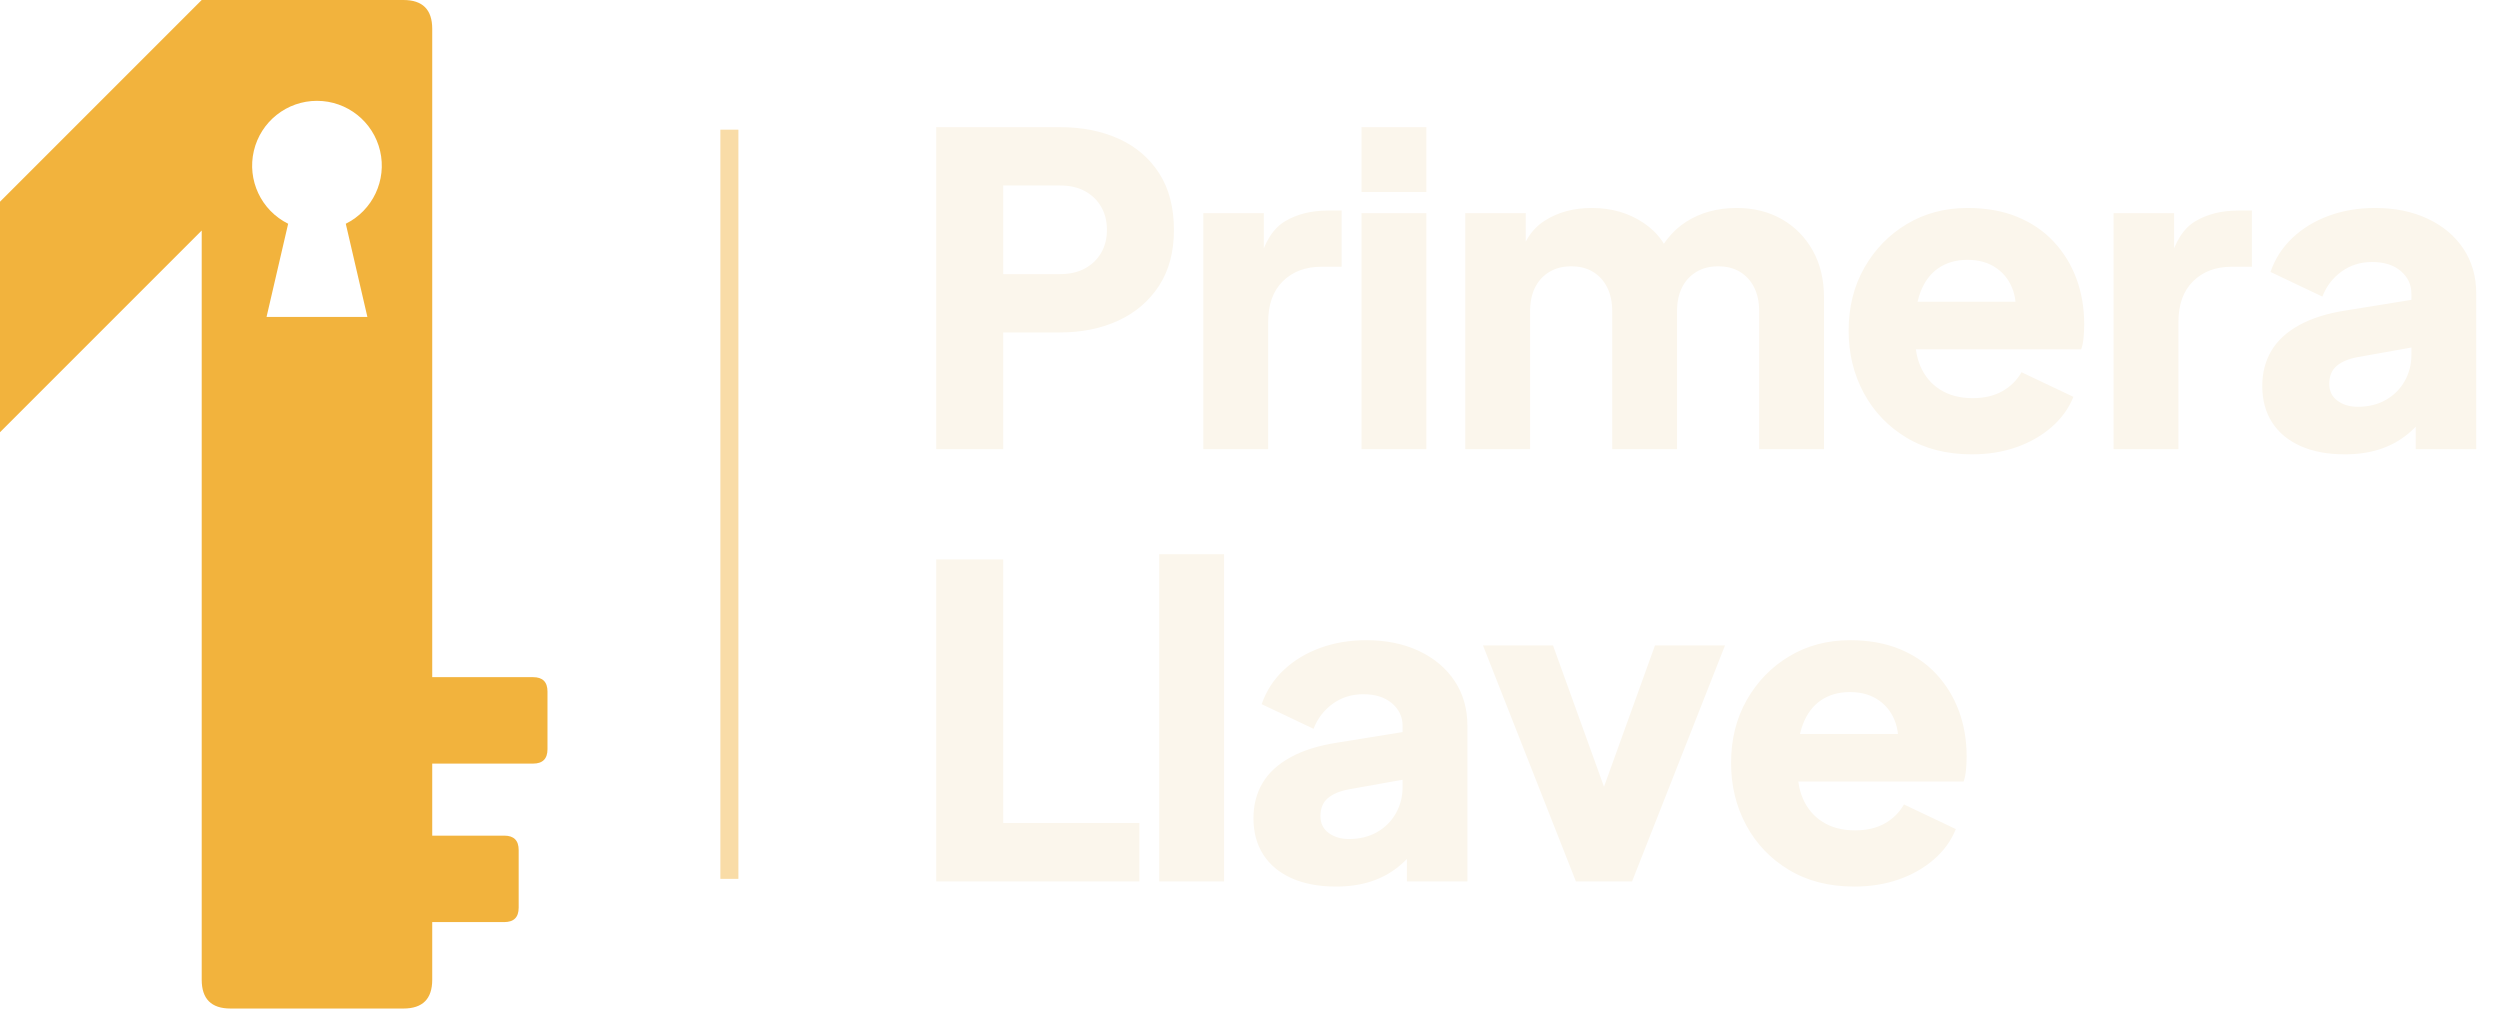
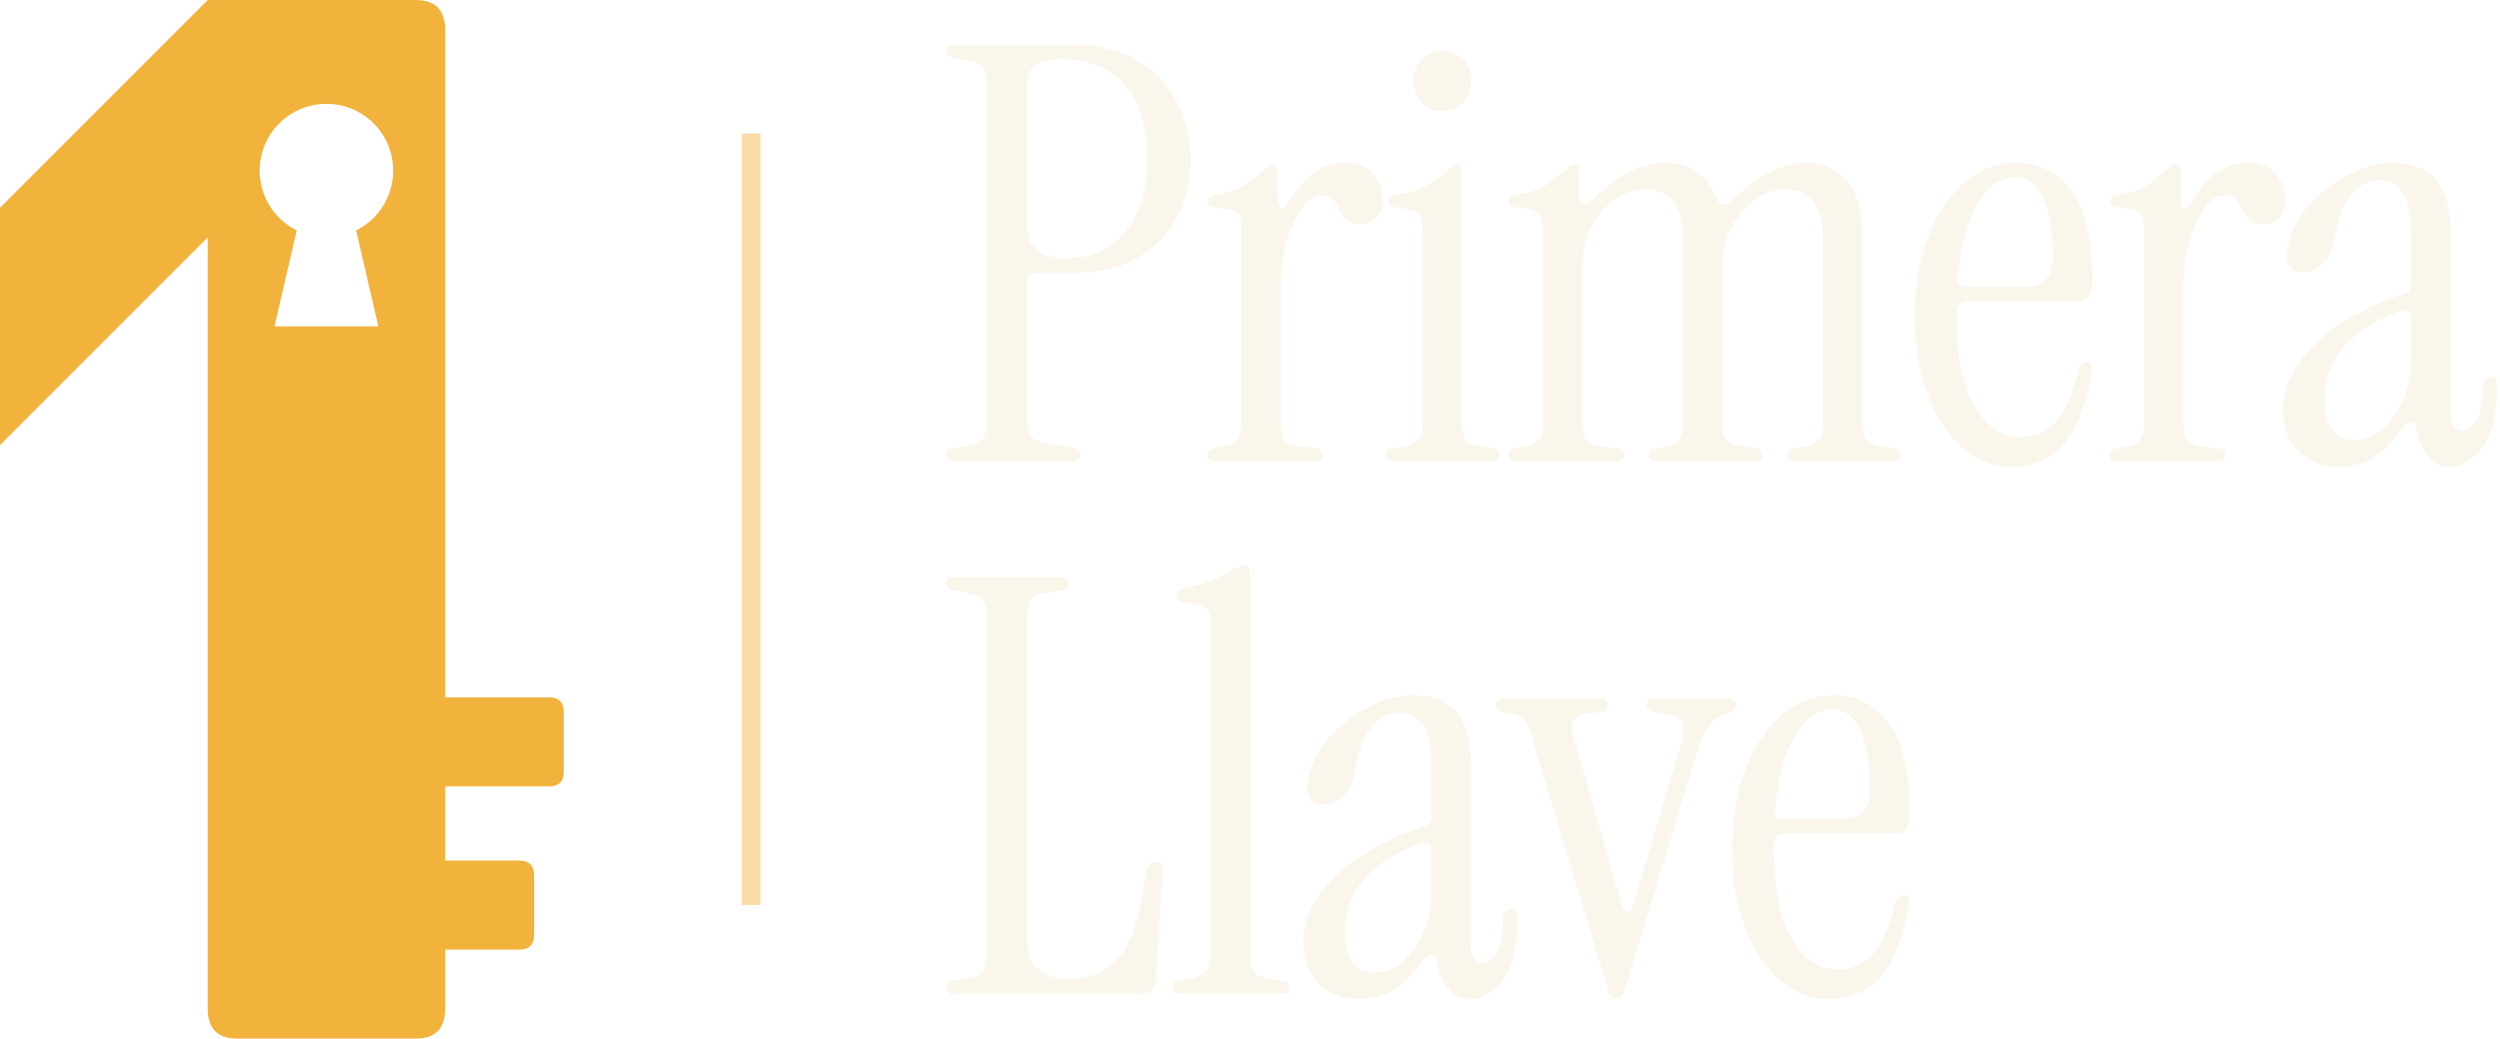
- <svg xmlns="http://www.w3.org/2000/svg" viewBox="12 6 347.04 140" role="img" aria-label="Primera Llave">
+ <svg xmlns="http://www.w3.org/2000/svg" viewBox="12 6 336.99 140" role="img" aria-label="Primera Llave">
  <path fill-rule="evenodd" fill="#F2B33D" d="M40 6 H68 Q72 6 72 10 V100 H86 Q88 100 88 102 V110 Q88 112 86 112 H72 V122 H82 Q84 122 84 124 V132 Q84 134 82 134 H72 V142 Q72 146 68 146 H44 Q40 146 40 142 V38 L12 66 V34 Z M60 37.06 L63 50 H49 L52 37.06 A9 9 0 1 1 60 37.06 Z" />
  <rect x="112" y="24" width="2.5" height="104" fill="rgba(242,179,61,.45)" />
-   <path fill="#FBF6EC" d="M151.26 68.35L141.96 68.35L141.96 23.65L159.12 23.65Q163.74 23.65 167.31 25.27Q170.88 26.89 172.92 30.07Q174.96 33.25 174.96 37.93L174.96 37.93Q174.96 42.49 172.89 45.67Q170.82 48.85 167.25 50.50Q163.68 52.15 159.12 52.15L159.12 52.15L151.26 52.15L151.26 68.35ZM151.26 31.75L151.26 44.05L159.18 44.05Q161.16 44.05 162.60 43.27Q164.04 42.49 164.85 41.11Q165.66 39.73 165.66 37.93L165.66 37.93Q165.66 36.07 164.85 34.69Q164.04 33.31 162.60 32.53Q161.16 31.75 159.18 31.75L159.18 31.75L151.26 31.75ZM188.04 68.35L179.04 68.35L179.04 35.59L187.44 35.59L187.44 43.45L186.84 42.31Q187.92 38.17 190.41 36.70Q192.90 35.23 196.32 35.23L196.32 35.23L198.24 35.23L198.24 43.03L195.42 43.03Q192.12 43.03 190.08 45.04Q188.04 47.05 188.04 50.71L188.04 50.71L188.04 68.35ZM210.00 68.35L201.00 68.35L201.00 35.59L210.00 35.59L210.00 68.35ZM210.00 32.65L201.00 32.65L201.00 23.65L210.00 23.65L210.00 32.65ZM224.40 68.35L215.40 68.35L215.40 35.59L223.80 35.59L223.80 43.57L222.90 42.25Q223.62 38.47 226.38 36.67Q229.14 34.87 232.98 34.87L232.98 34.87Q237.06 34.87 240.15 36.94Q243.24 39.01 244.02 42.49L244.02 42.49L241.44 42.73Q243.06 38.71 246.06 36.79Q249.06 34.87 253.08 34.87L253.08 34.87Q256.62 34.87 259.35 36.43Q262.08 37.99 263.64 40.78Q265.20 43.57 265.20 47.29L265.20 47.29L265.20 68.35L256.20 68.35L256.20 49.21Q256.20 47.29 255.51 45.91Q254.82 44.53 253.56 43.75Q252.30 42.97 250.50 42.97L250.50 42.97Q248.76 42.97 247.47 43.75Q246.18 44.53 245.49 45.91Q244.80 47.29 244.80 49.21L244.80 49.21L244.80 68.35L235.80 68.35L235.80 49.21Q235.80 47.29 235.11 45.91Q234.42 44.53 233.16 43.75Q231.90 42.97 230.10 42.97L230.10 42.97Q228.36 42.97 227.07 43.75Q225.78 44.53 225.09 45.91Q224.40 47.29 224.40 49.21L224.40 49.21L224.40 68.35ZM285.72 69.07L285.72 69.07Q280.50 69.07 276.66 66.76Q272.82 64.45 270.72 60.55Q268.62 56.65 268.62 51.91L268.62 51.91Q268.62 46.99 270.81 43.15Q273 39.31 276.72 37.09Q280.44 34.87 285.12 34.87L285.12 34.87Q289.02 34.87 292.02 36.10Q295.02 37.33 297.09 39.55Q299.16 41.77 300.24 44.68Q301.32 47.59 301.32 51.01L301.32 51.01Q301.32 51.97 301.23 52.90Q301.14 53.83 300.90 54.49L300.90 54.49L276.36 54.49L276.36 47.89L295.80 47.89L291.54 51.01Q292.14 48.43 291.48 46.42Q290.82 44.41 289.17 43.24Q287.52 42.07 285.12 42.07L285.12 42.07Q282.78 42.07 281.10 43.21Q279.42 44.35 278.58 46.57Q277.74 48.79 277.92 51.97L277.92 51.97Q277.68 54.73 278.58 56.83Q279.48 58.93 281.34 60.10Q283.20 61.27 285.84 61.27L285.84 61.27Q288.24 61.27 289.95 60.31Q291.66 59.35 292.62 57.67L292.62 57.67L299.82 61.09Q298.86 63.49 296.79 65.29Q294.72 67.09 291.90 68.08Q289.08 69.07 285.72 69.07ZM314.40 68.35L305.40 68.35L305.40 35.59L313.80 35.59L313.80 43.45L313.20 42.31Q314.28 38.17 316.77 36.70Q319.26 35.23 322.68 35.23L322.68 35.23L324.60 35.23L324.60 43.03L321.78 43.03Q318.48 43.03 316.44 45.04Q314.40 47.05 314.40 50.71L314.40 50.71L314.40 68.35ZM337.50 69.07L337.50 69.07Q333.96 69.07 331.38 67.93Q328.80 66.79 327.42 64.66Q326.04 62.53 326.04 59.59L326.04 59.59Q326.04 56.83 327.30 54.70Q328.56 52.57 331.17 51.13Q333.78 49.69 337.68 49.09L337.68 49.09L347.70 47.47L347.70 54.07L339.30 55.57Q337.38 55.93 336.36 56.80Q335.34 57.67 335.34 59.29L335.34 59.29Q335.34 60.79 336.48 61.63Q337.62 62.47 339.30 62.47L339.30 62.47Q341.52 62.47 343.20 61.51Q344.88 60.55 345.81 58.90Q346.74 57.25 346.74 55.27L346.74 55.27L346.74 46.75Q346.74 44.89 345.27 43.63Q343.80 42.37 341.28 42.37L341.28 42.37Q338.88 42.37 337.05 43.69Q335.22 45.01 334.38 47.17L334.38 47.17L327.18 43.75Q328.14 40.99 330.24 39.01Q332.34 37.03 335.28 35.95Q338.22 34.87 341.70 34.87L341.70 34.87Q345.84 34.87 349.02 36.37Q352.20 37.87 353.97 40.54Q355.74 43.21 355.74 46.75L355.74 46.75L355.74 68.35L347.34 68.35L347.34 63.07L349.38 62.71Q347.94 64.87 346.20 66.28Q344.46 67.69 342.30 68.38Q340.14 69.07 337.50 69.07ZM170.16 128.35L141.96 128.35L141.96 83.65L151.26 83.65L151.26 120.25L170.16 120.25L170.16 128.35ZM181.92 128.35L172.92 128.35L172.92 82.93L181.92 82.93L181.92 128.35ZM197.46 129.07L197.46 129.07Q193.92 129.07 191.34 127.93Q188.76 126.79 187.38 124.66Q186 122.53 186 119.59L186 119.59Q186 116.83 187.26 114.70Q188.52 112.57 191.13 111.13Q193.74 109.69 197.64 109.09L197.64 109.09L207.66 107.47L207.66 114.07L199.26 115.57Q197.34 115.93 196.32 116.80Q195.30 117.67 195.30 119.29L195.30 119.29Q195.30 120.79 196.44 121.63Q197.58 122.47 199.26 122.47L199.26 122.47Q201.48 122.47 203.16 121.51Q204.84 120.55 205.77 118.90Q206.70 117.25 206.70 115.27L206.70 115.27L206.70 106.75Q206.70 104.89 205.23 103.63Q203.76 102.37 201.24 102.37L201.24 102.37Q198.84 102.37 197.01 103.69Q195.18 105.01 194.34 107.17L194.34 107.17L187.14 103.75Q188.10 100.99 190.20 99.01Q192.30 97.03 195.24 95.95Q198.18 94.87 201.66 94.87L201.66 94.87Q205.80 94.87 208.98 96.37Q212.16 97.87 213.93 100.54Q215.70 103.21 215.70 106.75L215.70 106.75L215.70 128.35L207.30 128.35L207.30 123.07L209.34 122.71Q207.90 124.87 206.16 126.28Q204.42 127.69 202.26 128.38Q200.10 129.07 197.46 129.07ZM238.56 128.35L230.76 128.35L217.86 95.59L227.58 95.59L236.52 120.37L232.80 120.37L241.74 95.59L251.46 95.59L238.56 128.35ZM269.40 129.07L269.40 129.07Q264.18 129.07 260.34 126.76Q256.50 124.45 254.40 120.55Q252.30 116.65 252.30 111.91L252.30 111.91Q252.30 106.99 254.49 103.15Q256.68 99.31 260.40 97.09Q264.12 94.87 268.80 94.87L268.80 94.87Q272.70 94.87 275.70 96.10Q278.70 97.33 280.77 99.55Q282.84 101.77 283.92 104.68Q285 107.59 285 111.01L285 111.01Q285 111.97 284.91 112.90Q284.82 113.83 284.58 114.49L284.58 114.49L260.04 114.49L260.04 107.89L279.48 107.89L275.22 111.01Q275.82 108.43 275.16 106.42Q274.50 104.41 272.85 103.24Q271.20 102.07 268.80 102.07L268.80 102.07Q266.46 102.07 264.78 103.21Q263.10 104.35 262.26 106.57Q261.42 108.79 261.60 111.97L261.60 111.97Q261.36 114.73 262.26 116.83Q263.16 118.93 265.02 120.10Q266.88 121.27 269.52 121.27L269.52 121.27Q271.92 121.27 273.63 120.31Q275.34 119.35 276.30 117.67L276.30 117.67L283.50 121.09Q282.54 123.49 280.47 125.29Q278.40 127.09 275.58 128.08Q272.76 129.07 269.40 129.07Z" />
+   <path fill="#FBF6EC" d="M156.49 68.20L140.65 68.20Q139.48 68.20 139.48 67.34L139.48 67.34Q139.48 66.64 140.50 66.41L140.50 66.41L142.29 66.09Q143.93 65.78 144.44 65.24Q144.94 64.69 144.94 63.05L144.94 63.05L144.94 17.19Q144.94 15.55 144.44 15.00Q143.93 14.46 142.29 14.15L142.29 14.15L140.50 13.83Q139.48 13.60 139.48 12.90L139.48 12.90Q139.48 12.04 140.65 12.04L140.65 12.04L156.95 12.04Q161.56 12.04 165.07 14.03Q168.58 16.02 170.53 19.53Q172.48 23.04 172.48 27.64L172.48 27.64Q172.48 32.09 170.53 35.52Q168.58 38.95 165.14 40.86Q161.71 42.77 157.19 42.77L157.19 42.77L151.57 42.77Q150.48 42.77 150.48 43.86L150.48 43.86L150.48 62.74Q150.48 64.38 151.10 64.96Q151.73 65.55 153.91 65.94L153.91 65.94L156.80 66.41Q157.66 66.56 157.66 67.26L157.66 67.26Q157.66 68.20 156.49 68.20L156.49 68.20ZM150.48 17.11L150.48 36.53Q150.48 40.82 155.71 40.82L155.71 40.82Q160.78 40.82 163.70 37.23Q166.63 33.65 166.63 27.41L166.63 27.41Q166.63 21.01 163.66 17.50Q160.70 13.99 155.24 13.99L155.24 13.99Q150.48 13.99 150.48 17.11L150.48 17.11ZM185.58 33.41L185.58 33.41Q188.78 27.95 193.30 27.95L193.30 27.95Q195.88 27.95 197.12 29.47Q198.37 30.99 198.37 32.87L198.37 32.87Q198.37 34.35 197.63 35.28Q196.89 36.22 195.33 36.22L195.33 36.22Q194.08 36.22 193.50 35.63Q192.91 35.05 192.56 34.27Q192.21 33.49 191.74 32.90Q191.27 32.32 190.18 32.32L190.18 32.32Q188.78 32.32 187.53 34.00Q186.28 35.67 185.46 38.48Q184.64 41.29 184.64 44.88L184.64 44.88L184.64 62.97Q184.64 64.61 185.15 65.31Q185.66 66.02 187.30 66.17L187.30 66.17L189.40 66.41Q190.26 66.56 190.26 67.26L190.26 67.26Q190.26 68.20 189.09 68.20L189.09 68.20L175.91 68.20Q174.74 68.20 174.74 67.34L174.74 67.34Q174.74 66.64 175.75 66.41L175.75 66.41L176.69 66.25Q178.33 65.94 178.83 65.27Q179.34 64.61 179.34 62.97L179.34 62.97L179.34 36.77Q179.34 35.36 178.91 34.85Q178.48 34.35 177.39 34.19L177.39 34.19L175.75 33.96Q174.74 33.88 174.74 33.10L174.74 33.10Q174.74 32.48 175.99 32.24L175.99 32.24Q178.40 31.85 179.69 30.99Q180.98 30.14 182.38 28.89L182.38 28.89Q183.08 28.19 183.55 28.19L183.55 28.19Q184.25 28.19 184.25 29.12L184.25 29.12L184.25 33.33Q184.25 33.88 184.72 34.00Q185.19 34.11 185.58 33.41ZM206.48 21.01L206.48 21.01Q204.85 21.01 203.71 19.84Q202.58 18.67 202.58 16.88L202.58 16.88Q202.58 15.08 203.71 13.95Q204.85 12.82 206.48 12.82L206.48 12.82Q208.12 12.82 209.21 13.95Q210.31 15.08 210.31 16.88L210.31 16.88Q210.31 18.67 209.21 19.84Q208.12 21.01 206.48 21.01ZM212.96 68.20L199.93 68.20Q198.76 68.20 198.76 67.34L198.76 67.34Q198.76 66.64 199.78 66.41L199.78 66.41L200.71 66.25Q202.66 65.94 203.21 65.27Q203.75 64.61 203.75 62.97L203.75 62.97L203.75 36.77Q203.75 35.36 203.32 34.85Q202.90 34.35 201.80 34.19L201.80 34.19L200.17 33.96Q199.15 33.88 199.15 33.10L199.15 33.10Q199.15 32.48 200.40 32.24L200.40 32.24Q202.82 31.85 204.30 30.99Q205.78 30.14 207.19 28.89L207.19 28.89Q207.89 28.19 208.36 28.19L208.36 28.19Q209.06 28.19 209.06 29.12L209.06 29.12L209.06 62.97Q209.06 64.61 209.53 65.31Q209.99 66.02 211.32 66.17L211.32 66.17L213.27 66.41Q214.13 66.56 214.13 67.26L214.13 67.26Q214.13 68.20 212.96 68.20L212.96 68.20ZM229.73 68.20L216.55 68.20Q215.38 68.20 215.38 67.34L215.38 67.34Q215.38 66.64 216.39 66.41L216.39 66.41L217.33 66.25Q218.96 65.94 219.47 65.27Q219.98 64.61 219.98 62.97L219.98 62.97L219.98 36.77Q219.98 35.36 219.55 34.85Q219.12 34.35 218.03 34.19L218.03 34.19L216.39 33.96Q215.38 33.88 215.38 33.10L215.38 33.10Q215.38 32.48 216.62 32.24L216.62 32.24Q219.04 31.85 220.33 30.99Q221.62 30.14 223.02 28.89L223.02 28.89Q223.72 28.19 224.19 28.19L224.19 28.19Q224.89 28.19 224.89 29.12L224.89 29.12L224.89 32.63Q224.89 33.18 225.36 33.45Q225.83 33.72 226.37 33.18L226.37 33.18Q229.57 30.14 231.95 29.04Q234.33 27.95 236.75 27.95L236.75 27.95Q239.01 27.95 240.76 29.16Q242.52 30.37 243.38 32.79L243.38 32.79Q243.61 33.41 244.20 33.53Q244.78 33.65 245.33 33.10L245.33 33.10Q248.53 30.14 250.87 29.04Q253.21 27.95 255.62 27.95L255.62 27.95Q258.90 27.95 260.97 30.41Q263.03 32.87 263.03 37.62L263.03 37.62L263.03 62.97Q263.03 64.61 263.54 65.27Q264.05 65.94 265.69 66.17L265.69 66.17L267.40 66.41Q268.26 66.56 268.26 67.34L268.26 67.34Q268.26 68.20 267.32 68.20L267.32 68.20L253.99 68.20Q252.89 68.20 252.89 67.34L252.89 67.34Q252.89 66.56 253.75 66.41L253.75 66.41L254.84 66.25Q256.64 66.02 257.18 65.31Q257.73 64.61 257.73 62.97L257.73 62.97L257.73 38.48Q257.73 34.66 256.37 33.10Q255 31.54 252.66 31.54L252.66 31.54Q250.32 31.54 248.41 32.98Q246.50 34.43 245.33 36.80Q244.16 39.18 244.16 42.07L244.16 42.07L244.16 62.97Q244.16 64.61 244.70 65.27Q245.25 65.94 246.97 66.17L246.97 66.17L248.68 66.41Q249.54 66.56 249.54 67.34L249.54 67.34Q249.54 68.20 248.60 68.20L248.60 68.20L235.34 68.20Q234.25 68.20 234.25 67.34L234.25 67.34Q234.25 66.56 235.11 66.41L235.11 66.41L236.20 66.25Q237.84 66.02 238.35 65.31Q238.85 64.61 238.85 62.97L238.85 62.97L238.85 38.48Q238.85 34.66 237.49 33.10Q236.12 31.54 233.78 31.54L233.78 31.54Q231.44 31.54 229.53 32.98Q227.62 34.43 226.45 36.80Q225.28 39.18 225.28 42.07L225.28 42.07L225.28 62.97Q225.28 64.61 225.79 65.31Q226.30 66.02 227.93 66.17L227.93 66.17L230.04 66.41Q230.90 66.56 230.90 67.26L230.90 67.26Q230.90 68.20 229.73 68.20L229.73 68.20ZM283.31 68.90L283.31 68.90Q279.57 68.90 276.61 66.41Q273.64 63.91 271.89 59.35Q270.13 54.78 270.13 48.78L270.13 48.78Q270.13 42.62 271.93 37.94Q273.72 33.26 276.84 30.60Q279.96 27.95 283.78 27.95L283.78 27.95Q288.38 27.95 291.23 31.73Q294.08 35.52 294.08 44.02L294.08 44.02Q294.08 46.59 292.13 46.59L292.13 46.59L277.31 46.59Q275.75 46.59 275.75 48.39L275.75 48.39Q275.75 56.66 278.17 60.79Q280.58 64.92 284.33 64.92L284.33 64.92Q287.29 64.92 289.16 62.82Q291.04 60.71 292.21 55.72L292.21 55.72Q292.44 54.86 293.22 54.86L293.22 54.86Q294.16 54.86 293.92 56.42L293.92 56.42Q292.67 63.36 289.94 66.13Q287.21 68.90 283.31 68.90ZM277.07 44.64L277.07 44.64L284.95 44.64Q288.70 44.64 288.70 40.74L288.70 40.74Q288.70 35.67 287.45 32.79Q286.20 29.90 283.70 29.90L283.70 29.90Q280.66 29.90 278.59 33.41Q276.53 36.92 275.90 43.40L275.90 43.40Q275.75 44.64 277.07 44.64ZM307.26 33.41L307.26 33.41Q310.46 27.95 314.98 27.95L314.98 27.95Q317.56 27.95 318.80 29.47Q320.05 30.99 320.05 32.87L320.05 32.87Q320.05 34.35 319.31 35.28Q318.57 36.22 317.01 36.22L317.01 36.22Q315.76 36.22 315.18 35.63Q314.59 35.05 314.24 34.27Q313.89 33.49 313.42 32.90Q312.95 32.32 311.86 32.32L311.86 32.32Q310.46 32.32 309.21 34.00Q307.96 35.67 307.14 38.48Q306.32 41.29 306.32 44.88L306.32 44.88L306.32 62.97Q306.32 64.61 306.83 65.31Q307.34 66.02 308.98 66.17L308.98 66.17L311.08 66.41Q311.94 66.56 311.94 67.26L311.94 67.26Q311.94 68.20 310.77 68.20L310.77 68.20L297.59 68.20Q296.42 68.20 296.42 67.34L296.42 67.34Q296.42 66.64 297.43 66.41L297.43 66.41L298.37 66.25Q300.01 65.94 300.51 65.27Q301.02 64.61 301.02 62.97L301.02 62.97L301.02 36.77Q301.02 35.36 300.59 34.85Q300.16 34.35 299.07 34.19L299.07 34.19L297.43 33.96Q296.42 33.88 296.42 33.10L296.42 33.10Q296.42 32.48 297.67 32.24L297.67 32.24Q300.08 31.85 301.37 30.99Q302.66 30.14 304.06 28.89L304.06 28.89Q304.76 28.19 305.23 28.19L305.23 28.19Q305.93 28.19 305.93 29.12L305.93 29.12L305.93 33.33Q305.93 33.88 306.40 34.00Q306.87 34.11 307.26 33.41ZM327.23 68.90L327.23 68.90Q323.95 68.90 321.85 66.83Q319.74 64.77 319.74 61.34L319.74 61.34Q319.74 57.98 321.85 54.98Q323.95 51.98 327.62 49.56Q331.28 47.14 335.96 45.66L335.96 45.66Q336.98 45.35 336.98 44.33L336.98 44.33L336.98 37.23Q336.98 33.49 335.81 31.89Q334.64 30.29 332.61 30.29L332.61 30.29Q330.66 30.29 329.06 32.05Q327.46 33.80 326.76 37.94L326.76 37.94Q326.37 40.43 325.08 41.56Q323.80 42.69 322.47 42.69L322.47 42.69Q320.29 42.69 320.29 40.51L320.29 40.51Q320.29 38.25 321.57 36.02Q322.86 33.80 324.97 31.97Q327.07 30.14 329.57 29.04Q332.06 27.95 334.56 27.95L334.56 27.95Q342.28 27.95 342.28 36.92L342.28 36.92L342.28 60.79Q342.28 64.07 343.92 64.07L343.92 64.07Q344.93 64.07 345.79 62.70Q346.65 61.34 346.65 58.06L346.65 58.06Q346.65 56.81 347.66 56.81L347.66 56.81Q348.60 56.81 348.60 58.14L348.60 58.14Q348.60 63.83 346.61 66.37Q344.62 68.90 342.13 68.90L342.13 68.90Q340.25 68.90 339.16 67.38Q338.07 65.86 337.68 63.75L337.68 63.75Q337.60 62.97 337.02 62.93Q336.43 62.90 335.89 63.68L335.89 63.68Q334.01 66.25 332.06 67.58Q330.11 68.90 327.23 68.90ZM329.33 65.31L329.33 65.31Q331.36 65.31 333.08 63.87Q334.79 62.43 335.89 60.01Q336.98 57.59 336.98 54.55L336.98 54.55L336.98 48.86Q336.98 47.37 335.34 48.00L335.34 48.00Q330.58 49.71 327.97 52.72Q325.36 55.72 325.36 59.93L325.36 59.93Q325.36 65.31 329.33 65.31ZM165.85 139.96L140.65 139.96Q139.48 139.96 139.48 139.10L139.48 139.10Q139.48 138.40 140.50 138.17L140.50 138.17L142.29 137.85Q143.93 137.54 144.44 137.00Q144.94 136.45 144.94 134.81L144.94 134.81L144.94 88.95Q144.94 87.31 144.44 86.76Q143.93 86.22 142.29 85.91L142.29 85.91L140.50 85.59Q139.48 85.36 139.48 84.66L139.48 84.66Q139.48 83.80 140.65 83.80L140.65 83.80L154.93 83.80Q156.10 83.80 156.10 84.74L156.10 84.74Q156.10 85.44 155.24 85.59L155.24 85.59L153.13 85.91Q151.49 86.14 150.99 86.76Q150.48 87.39 150.48 89.03L150.48 89.03L150.48 132.71Q150.48 135.51 152.08 136.76Q153.68 138.01 156.10 138.01L156.10 138.01Q157.89 138.01 159.80 137.27Q161.71 136.53 163.27 134.46Q164.83 132.39 165.61 128.42L165.61 128.42L166.63 123.19Q166.86 122.18 167.80 122.18L167.80 122.18Q168.89 122.18 168.73 123.50L168.73 123.50L167.80 138.17Q167.64 139.96 165.85 139.96L165.85 139.96ZM184.88 139.96L170.99 139.96Q170.06 139.96 170.06 139.10L170.06 139.10Q170.06 138.32 170.92 138.17L170.92 138.17L172.01 138.01Q173.65 137.78 174.43 137.07Q175.21 136.37 175.21 134.73L175.21 134.73L175.21 90.04Q175.21 88.64 174.78 88.09Q174.35 87.54 173.26 87.47L173.26 87.47L171.46 87.23Q170.60 87.08 170.60 86.30L170.60 86.30Q170.60 85.52 171.46 85.36L171.46 85.36Q173.65 84.89 175.21 84.27Q176.77 83.64 177.78 83.02L177.78 83.02Q179.03 82.24 179.65 82.24L179.65 82.24Q180.51 82.24 180.51 83.49L180.51 83.49L180.51 134.73Q180.51 136.37 181.02 137.03Q181.52 137.70 183.16 137.93L183.16 137.93L184.96 138.17Q185.81 138.32 185.81 139.10L185.81 139.10Q185.81 139.96 184.88 139.96L184.88 139.96ZM195.17 140.66L195.17 140.66Q191.90 140.66 189.79 138.59Q187.69 136.53 187.69 133.10L187.69 133.10Q187.69 129.74 189.79 126.74Q191.90 123.74 195.56 121.32Q199.23 118.90 203.91 117.42L203.91 117.42Q204.92 117.11 204.92 116.09L204.92 116.09L204.92 108.99Q204.92 105.25 203.75 103.65Q202.58 102.05 200.56 102.05L200.56 102.05Q198.61 102.05 197.01 103.81Q195.41 105.56 194.71 109.70L194.71 109.70Q194.32 112.19 193.03 113.32Q191.74 114.45 190.42 114.45L190.42 114.45Q188.23 114.45 188.23 112.27L188.23 112.27Q188.23 110.01 189.52 107.78Q190.81 105.56 192.91 103.73Q195.02 101.90 197.51 100.80Q200.01 99.71 202.51 99.71L202.51 99.71Q210.23 99.71 210.23 108.68L210.23 108.68L210.23 132.55Q210.23 135.83 211.87 135.83L211.87 135.83Q212.88 135.83 213.74 134.46Q214.60 133.10 214.60 129.82L214.60 129.82Q214.60 128.57 215.61 128.57L215.61 128.57Q216.55 128.57 216.55 129.90L216.55 129.90Q216.55 135.59 214.56 138.13Q212.57 140.66 210.07 140.66L210.07 140.66Q208.20 140.66 207.11 139.14Q206.02 137.62 205.63 135.51L205.63 135.51Q205.55 134.73 204.96 134.69Q204.38 134.66 203.83 135.44L203.83 135.44Q201.96 138.01 200.01 139.34Q198.06 140.66 195.17 140.66ZM197.28 137.07L197.28 137.07Q199.31 137.07 201.02 135.63Q202.74 134.19 203.83 131.77Q204.92 129.35 204.92 126.31L204.92 126.31L204.92 120.62Q204.92 119.13 203.29 119.76L203.29 119.76Q198.53 121.47 195.91 124.48Q193.30 127.48 193.30 131.69L193.30 131.69Q193.30 137.07 197.28 137.07ZM229.88 140.66L229.88 140.66Q229.18 140.66 228.87 139.80L228.87 139.80L218.50 105.41Q217.95 103.53 217.44 102.99Q216.94 102.44 215.84 102.21L215.84 102.21L214.67 101.97Q213.66 101.74 213.66 100.96L213.66 100.96Q213.66 100.18 214.75 100.18L214.75 100.18L227.62 100.18Q228.71 100.18 228.71 100.96L228.71 100.96Q228.71 101.82 227.70 101.97L227.70 101.97L226.45 102.13Q224.58 102.36 224.11 103.03Q223.64 103.69 224.11 105.41L224.11 105.41L230.59 127.95Q230.82 128.81 231.37 128.81Q231.91 128.81 232.15 127.95L232.15 127.95L238.46 106.81Q239.09 104.70 238.81 103.65Q238.54 102.60 236.59 102.29L236.59 102.29L234.95 101.97Q233.94 101.74 233.94 100.96L233.94 100.96Q233.94 100.18 235.03 100.18L235.03 100.18L244.94 100.18Q246.03 100.18 246.03 101.04L246.03 101.04Q246.03 101.82 245.09 102.13L245.09 102.13L244.39 102.36Q243.22 102.75 242.40 103.77Q241.58 104.78 240.80 107.28L240.80 107.28L230.90 139.80Q230.59 140.66 229.88 140.66ZM258.67 140.66L258.67 140.66Q254.92 140.66 251.96 138.17Q248.99 135.67 247.24 131.11Q245.48 126.54 245.48 120.54L245.48 120.54Q245.48 114.38 247.28 109.70Q249.07 105.02 252.19 102.36Q255.31 99.71 259.13 99.71L259.13 99.71Q263.74 99.71 266.58 103.49Q269.43 107.28 269.43 115.78L269.43 115.78Q269.43 118.35 267.48 118.35L267.48 118.35L252.66 118.35Q251.10 118.35 251.10 120.15L251.10 120.15Q251.10 128.42 253.52 132.55Q255.94 136.68 259.68 136.68L259.68 136.68Q262.64 136.68 264.52 134.58Q266.39 132.47 267.56 127.48L267.56 127.48Q267.79 126.62 268.57 126.62L268.57 126.62Q269.51 126.62 269.27 128.18L269.27 128.18Q268.03 135.12 265.30 137.89Q262.57 140.66 258.67 140.66ZM252.43 116.40L252.43 116.40L260.30 116.40Q264.05 116.40 264.05 112.50L264.05 112.50Q264.05 107.43 262.80 104.55Q261.55 101.66 259.06 101.66L259.06 101.66Q256.01 101.66 253.95 105.17Q251.88 108.68 251.26 115.16L251.26 115.16Q251.10 116.40 252.43 116.40Z" />
</svg>
